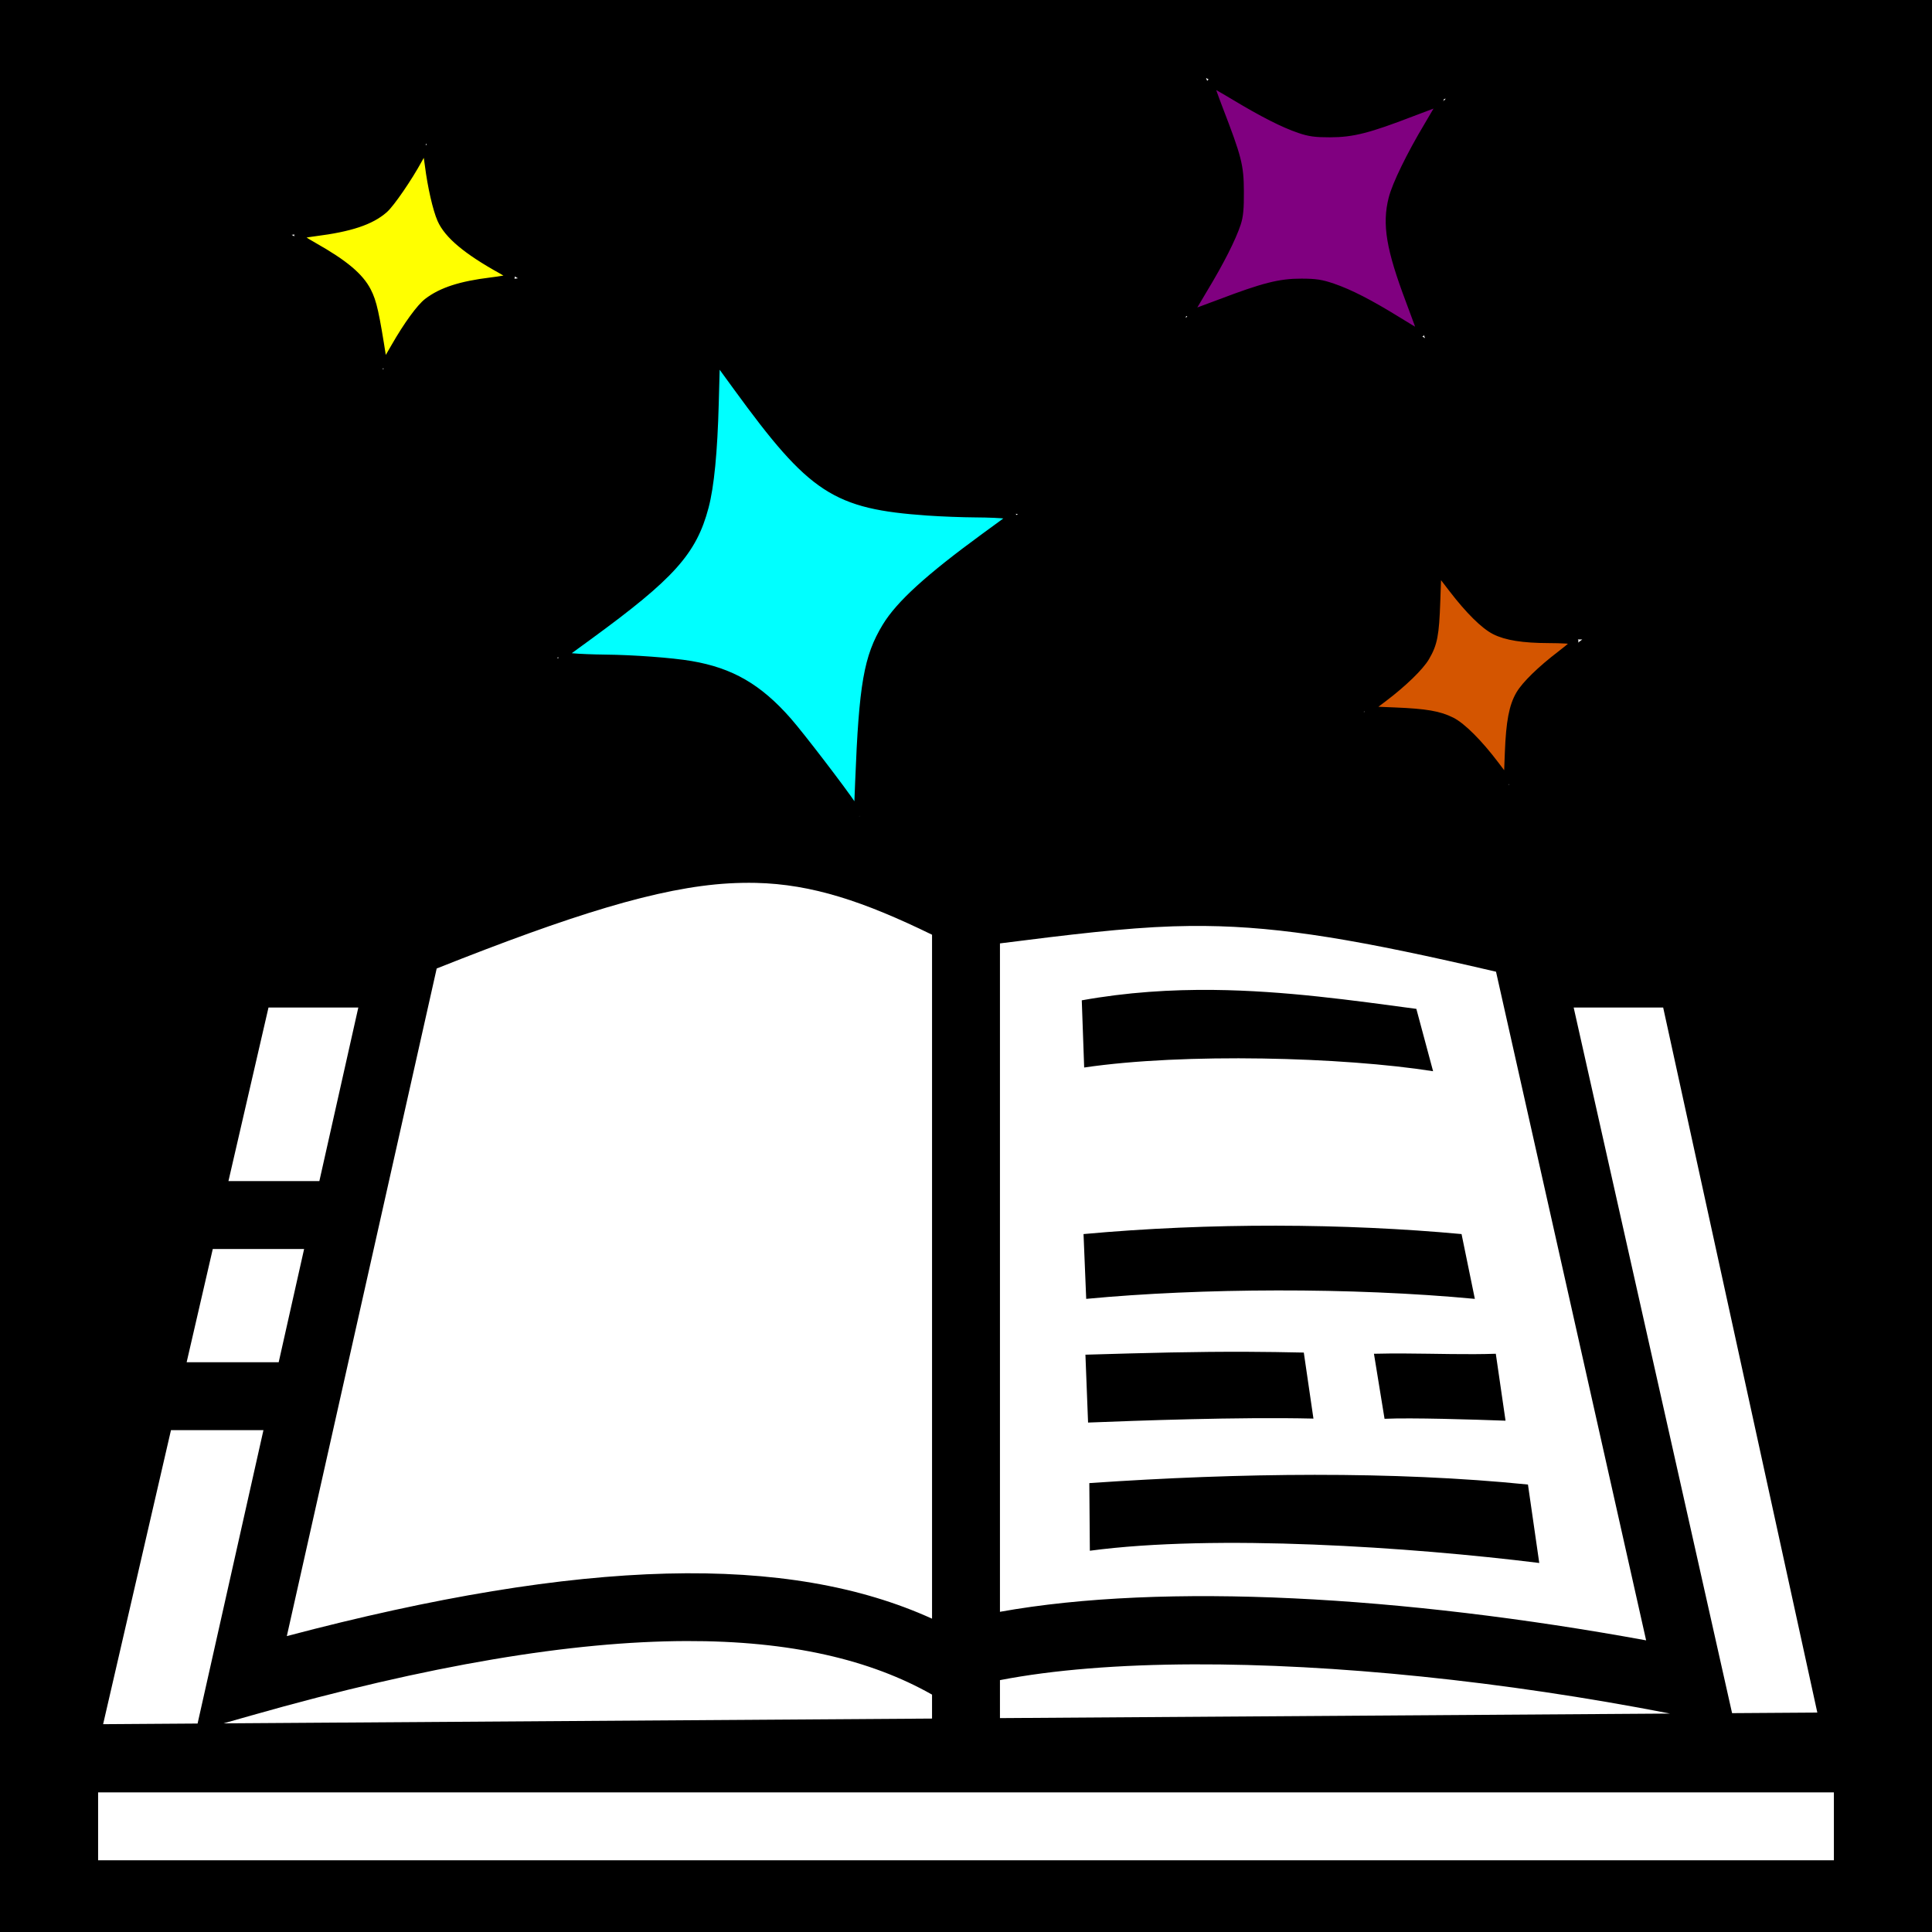
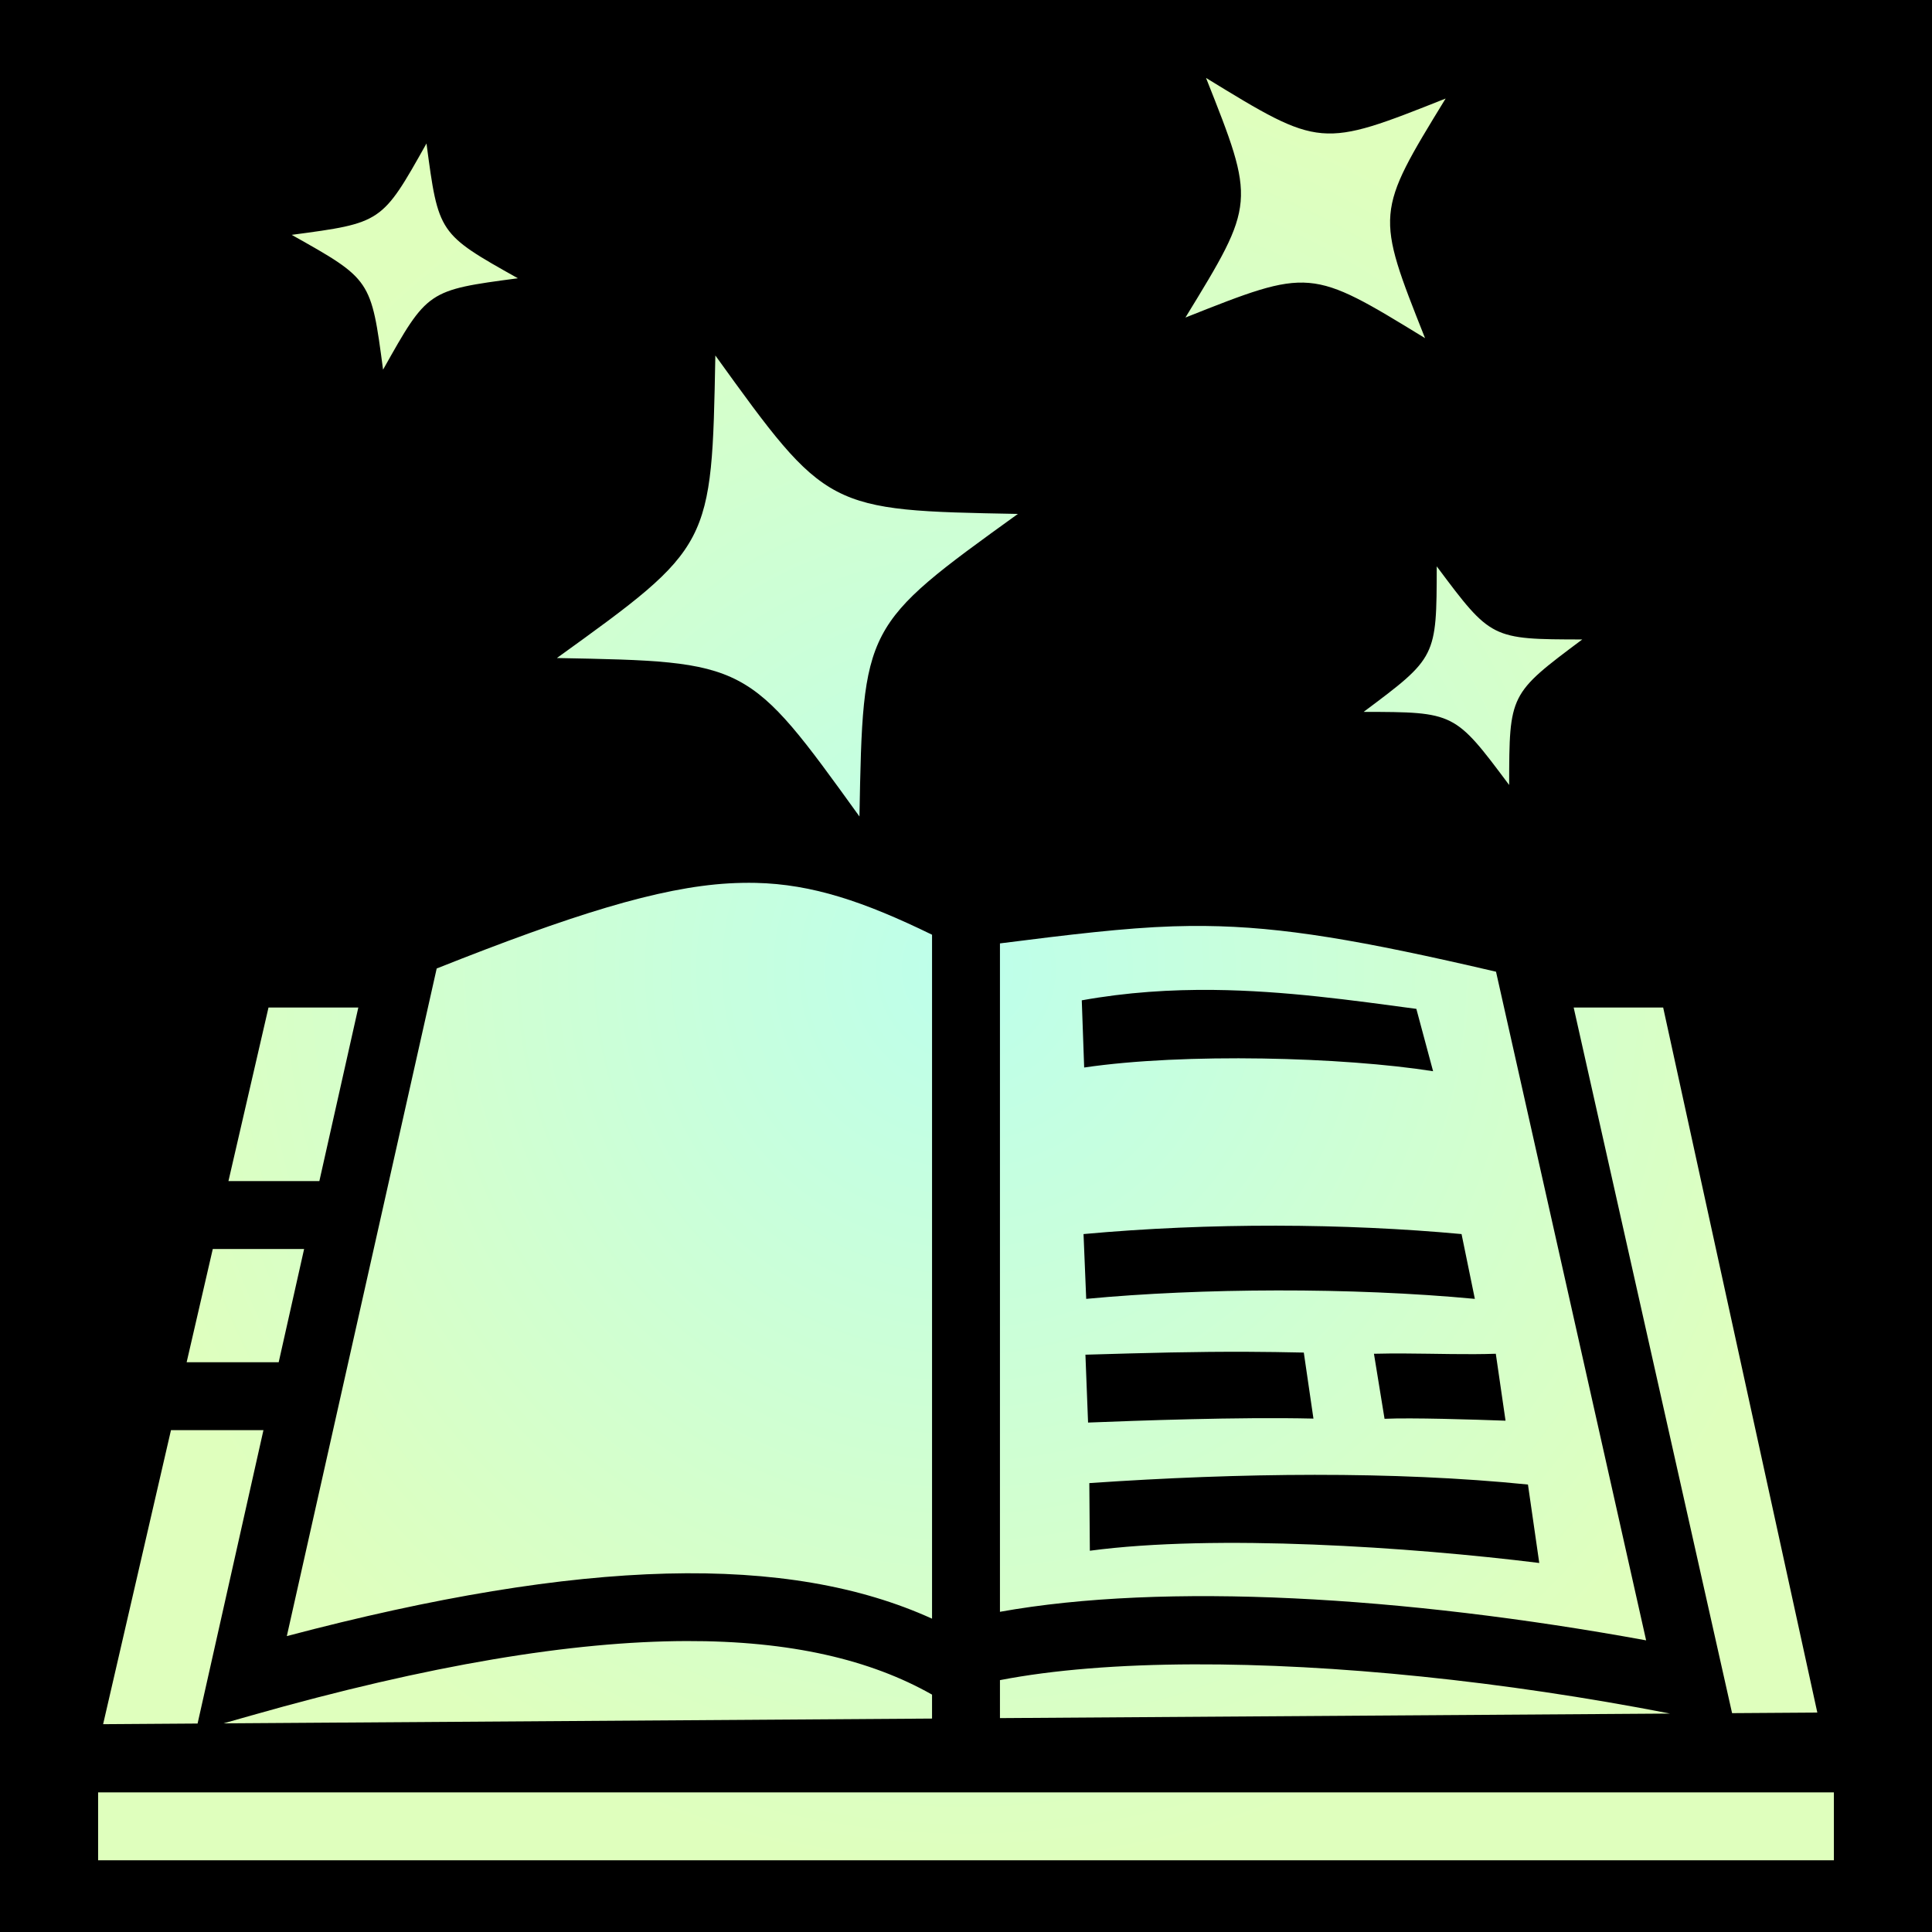
- <svg xmlns="http://www.w3.org/2000/svg" viewBox="0 0 512 512" version="1.1" id="svg2">
-   <defs id="defs2" />
-   <path d="M0 0h512v512H0z" id="path1" />
-   <path fill="#fff" d="M319.61 20.654c13.145 33.114 13.144 33.115-5.46 63.5 33.114-13.145 33.116-13.146 63.5 5.457-13.145-33.114-13.146-33.113 5.457-63.498-33.114 13.146-33.113 13.145-63.498-5.459zM113.024 38.021c-11.808 21.04-11.808 21.04-35.724 24.217 21.04 11.809 21.04 11.808 24.217 35.725 11.808-21.04 11.808-21.04 35.724-24.217-21.04-11.808-21.04-11.808-24.217-35.725zm76.55 56.184c-.952 50.588-.95 50.588-41.991 80.18 50.587.95 50.588.95 80.18 41.99.95-50.588.95-50.588 41.99-80.18-50.588-.95-50.588-.95-80.18-41.99zm191.177 55.885c-.046 24.127-.048 24.125-19.377 38.564 24.127.047 24.127.046 38.566 19.375.047-24.126.046-24.125 19.375-38.564-24.126-.047-24.125-.046-38.564-19.375zm-184.086 83.88a96.38 96.38 0 0 0-3.492.134c-18.591 1.064-41.868 8.416-77.445 22.556L76.012 433.582c78.487-20.734 132.97-21.909 170.99-4.615V247.71c-18.076-8.813-31.79-13.399-46.707-13.737a91.166 91.166 0 0 0-3.629-.002zm122.686 11.42a209.3 209.3 0 0 0-8.514.098c-12.81.417-27.638 2.215-45.84 4.522v177.135c43.565-7.825 106.85-4.2 171.244 7.566l-39.78-177.197c-35.904-8.37-56.589-11.91-77.11-12.123zm2.289 16.95c18.889.204 36.852 2.768 53.707 5.02l4.437 16.523c-23.78-3.75-65.966-4.906-92.467-.98l-.636-17.805c11.959-2.154 23.625-2.88 34.959-2.758zm-250.483 4.658L60.54 313.002h24.094l10.326-46.004H71.158zm345.881 0 39.742 177.031 2.239 9.973 22.591-.152-40.855-186.852h-23.717zm-78.857 57.82c16.993.026 33.67.791 49.146 2.223l3.524 17.174c-32.645-3.08-72.58-2.889-102.995 0l-.709-17.174c16.733-1.533 34.04-2.248 51.034-2.223zm-281.793 6.18-6.924 30.004h24.394l6.735-30.004H56.389zm274.418 27.244c4.656.021 9.487.085 14.716.203l2.555 17.498c-19.97-.471-47.115.56-59.728 1.05l-.7-17.985c16.803-.493 29.189-.828 43.157-.766zm41.476.447c8.268.042 16.697.334 24.121.069l2.58 17.74c-8.653-.312-24.87-.83-32.064-.502l-2.807-17.234a257.25 257.25 0 0 1 8.17-.073zm-326.97 20.309-17.985 77.928 25.035-.17 17.455-77.758H45.313zm303.164 11.848c19.608-.01 38.66.774 56.449 2.572l2.996 20.787c-34.305-4.244-85.755-7.697-119.1-3.244l-.14-17.922c20.02-1.379 40.186-2.183 59.795-2.193zm-166.606 44.05c-30.112.09-67.916 6.25-115.408 19.76l-7.22 2.053 187.759-1.27v-6.347c-16.236-9.206-37.42-14.278-65.13-14.196zm134.41 6.174c-19.63.067-37.112 1.439-51.283 4.182v10.064l177.594-1.203c-44.322-8.634-89.137-13.17-126.31-13.043zM26 475v18h460v-18H26z" id="path2" />
-   <path style="fill:#ffff00;stroke:#000000;stroke-width:1.989;stroke-linecap:round;stroke-linejoin:round;stroke-dashoffset:50;paint-order:fill markers stroke" d="M 101.429,95.295 C 99.485,82.909 98.849,80.058 97.391,77.2 95.402,73.301 91.304,69.855 83.212,65.277 80.856,63.944 78.929,62.705 78.929,62.523 c 0,-0.182 2.031,-0.588 4.514,-0.903 9.407,-1.192 14.837,-3.002 18.401,-6.13 1.756,-1.542 6.49,-8.44 9.086,-13.242 0.859,-1.588 1.682,-2.89 1.829,-2.893 0.147,-0.003 0.525,2.026 0.839,4.508 0.708,5.586 2.091,11.629 3.272,14.299 1.819,4.112 6.815,8.302 15.926,13.357 2.143,1.189 2.971,1.871 2.546,2.098 -0.347,0.185 -2.711,0.592 -5.255,0.905 -8.072,0.993 -13.045,2.609 -16.778,5.451 -1.976,1.504 -5.391,6.202 -8.667,11.92 -1.459,2.546 -2.723,4.703 -2.811,4.792 -0.087,0.09 -0.268,-0.535 -0.402,-1.389 z" id="path3" />
-   <path style="fill:#00ffff;stroke:#000000;stroke-width:1.989;stroke-linecap:round;stroke-linejoin:round;stroke-dashoffset:50;paint-order:fill markers stroke" d="m 226.079,213.588 c -2.699,-4.087 -13.906,-18.716 -17.266,-22.54 -7.781,-8.852 -15.067,-13.075 -25.689,-14.886 -5.036,-0.859 -15.245,-1.618 -22.719,-1.691 -3.183,-0.031 -7.086,-0.188 -8.673,-0.349 l -2.887,-0.293 7.212,-5.261 c 21.84,-15.933 27.625,-22.377 30.758,-34.264 1.443,-5.477 2.319,-14.477 2.667,-27.416 l 0.319,-11.853 5.555,7.628 c 19.871,27.284 25.936,31.247 50.459,32.973 3.565,0.251 9.293,0.47 12.731,0.487 3.437,0.017 7.061,0.175 8.053,0.351 l 1.804,0.321 -7.49,5.473 c -14.822,10.832 -22.53,17.85 -26.139,23.802 -4.871,8.033 -6.141,15.322 -7.151,41.06 l -0.326,8.303 z" id="path4" />
-   <path style="fill:#800080;stroke:#000000;stroke-width:1.989;stroke-linecap:round;stroke-linejoin:round;stroke-dashoffset:50;paint-order:fill markers stroke" d="m 370.344,84.906 c -7.377,-4.553 -12.657,-7.263 -17.142,-8.796 -3.031,-1.036 -4.517,-1.264 -8.319,-1.276 -5.678,-0.018 -10.068,1.096 -21.56,5.471 -4.387,1.67 -8.029,2.981 -8.095,2.914 -0.065,-0.067 1.646,-3.039 3.804,-6.604 4.312,-7.125 7.515,-13.437 8.809,-17.36 0.648,-1.963 0.832,-3.924 0.806,-8.564 -0.039,-6.807 -0.555,-8.837 -5.532,-21.765 -1.436,-3.731 -2.527,-6.868 -2.424,-6.971 0.103,-0.103 2.985,1.496 6.403,3.555 7.589,4.569 13.041,7.336 17.326,8.791 2.614,0.888 4.181,1.099 8.101,1.09 5.931,-0.013 10.107,-1.074 21.514,-5.464 4.321,-1.663 7.904,-2.978 7.961,-2.921 0.057,0.057 -1.575,2.91 -3.627,6.339 -4.654,7.78 -8.438,15.548 -9.384,19.265 -1.734,6.812 -0.637,13.337 4.558,27.117 1.678,4.451 3.051,8.228 3.051,8.393 0,0.569 -0.716,0.201 -6.25,-3.214 z" id="path5" />
-   <path style="fill:#d45500;stroke:#000000;stroke-width:1.989;stroke-linecap:round;stroke-linejoin:round;stroke-dashoffset:50;paint-order:fill markers stroke" d="m 396.268,202.654 c -4.355,-5.752 -8.764,-10.163 -11.573,-11.578 -3.286,-1.655 -6.791,-2.262 -15.022,-2.599 l -7.199,-0.295 4.166,-3.147 c 5.197,-3.926 9.693,-8.284 11.204,-10.861 2.095,-3.573 2.542,-5.89 2.852,-14.791 l 0.294,-8.431 3.935,5.122 c 4.364,5.681 8.366,9.645 11.196,11.088 3.007,1.534 7.531,2.254 14.266,2.27 3.437,0.008 6.517,0.185 6.844,0.392 0.415,0.263 -0.706,1.369 -3.703,3.656 -5.168,3.942 -9.301,7.971 -10.799,10.528 -1.828,3.119 -2.62,7.281 -2.932,15.402 l -0.289,7.525 z" id="path6" />
+ <svg xmlns="http://www.w3.org/2000/svg" viewBox="0 0 512 512" style="height: 512px; width: 512px;">
+   <defs>
+     <radialGradient id="delapouite-spell-book-gradient-1">
+       <stop offset="0%" stop-color="#bdffeb" stop-opacity="1" />
+       <stop offset="100%" stop-color="#dfffbd" stop-opacity="1" />
+     </radialGradient>
+   </defs>
+   <path d="M0 0h512v512H0z" fill="#000" fill-opacity="1" />
+   <g class="" transform="translate(0,0)" style="">
+     <path d="M319.61 20.654c13.145 33.114 13.144 33.115-5.46 63.5 33.114-13.145 33.116-13.146 63.5 5.457-13.145-33.114-13.146-33.113 5.457-63.498-33.114 13.146-33.113 13.145-63.498-5.459zM113.024 38.021c-11.808 21.04-11.808 21.04-35.724 24.217 21.04 11.809 21.04 11.808 24.217 35.725 11.808-21.04 11.808-21.04 35.724-24.217-21.04-11.808-21.04-11.808-24.217-35.725zm76.55 56.184c-.952 50.588-.95 50.588-41.991 80.18 50.587.95 50.588.95 80.18 41.99.95-50.588.95-50.588 41.99-80.18-50.588-.95-50.588-.95-80.18-41.99zm191.177 55.885c-.046 24.127-.048 24.125-19.377 38.564 24.127.047 24.127.046 38.566 19.375.047-24.126.046-24.125 19.375-38.564-24.126-.047-24.125-.046-38.564-19.375zm-184.086 83.88a96.38 96.38 0 0 0-3.492.134c-18.591 1.064-41.868 8.416-77.445 22.556L76.012 433.582c78.487-20.734 132.97-21.909 170.99-4.615V247.71c-18.076-8.813-31.79-13.399-46.707-13.737a91.166 91.166 0 0 0-3.629-.002zm122.686 11.42a209.3 209.3 0 0 0-8.514.098c-12.81.417-27.638 2.215-45.84 4.522v177.135c43.565-7.825 106.85-4.2 171.244 7.566l-39.78-177.197c-35.904-8.37-56.589-11.91-77.11-12.123zm2.289 16.95c18.889.204 36.852 2.768 53.707 5.02l4.437 16.523c-23.78-3.75-65.966-4.906-92.467-.98l-.636-17.805c11.959-2.154 23.625-2.88 34.959-2.758zm-250.483 4.658L60.54 313.002h24.094l10.326-46.004H71.158zm345.881 0 39.742 177.031 2.239 9.973 22.591-.152-40.855-186.852h-23.717zm-78.857 57.82c16.993.026 33.67.791 49.146 2.223l3.524 17.174c-32.645-3.08-72.58-2.889-102.995 0l-.709-17.174c16.733-1.533 34.04-2.248 51.034-2.223zm-281.793 6.18-6.924 30.004h24.394l6.735-30.004H56.389zm274.418 27.244c4.656.021 9.487.085 14.716.203l2.555 17.498c-19.97-.471-47.115.56-59.728 1.05l-.7-17.985c16.803-.493 29.189-.828 43.157-.766zm41.476.447c8.268.042 16.697.334 24.121.069l2.58 17.74c-8.653-.312-24.87-.83-32.064-.502l-2.807-17.234a257.25 257.25 0 0 1 8.17-.073zm-326.97 20.309-17.985 77.928 25.035-.17 17.455-77.758H45.313zm303.164 11.848c19.608-.01 38.66.774 56.449 2.572l2.996 20.787c-34.305-4.244-85.755-7.697-119.1-3.244l-.14-17.922c20.02-1.379 40.186-2.183 59.795-2.193zm-166.606 44.05c-30.112.09-67.916 6.25-115.408 19.76l-7.22 2.053 187.759-1.27v-6.347c-16.236-9.206-37.42-14.278-65.13-14.196zm134.41 6.174c-19.63.067-37.112 1.439-51.283 4.182v10.064l177.594-1.203c-44.322-8.634-89.137-13.17-126.31-13.043zM26 475v18h460v-18H26z" fill="url(#delapouite-spell-book-gradient-1)" />
+   </g>
</svg>
